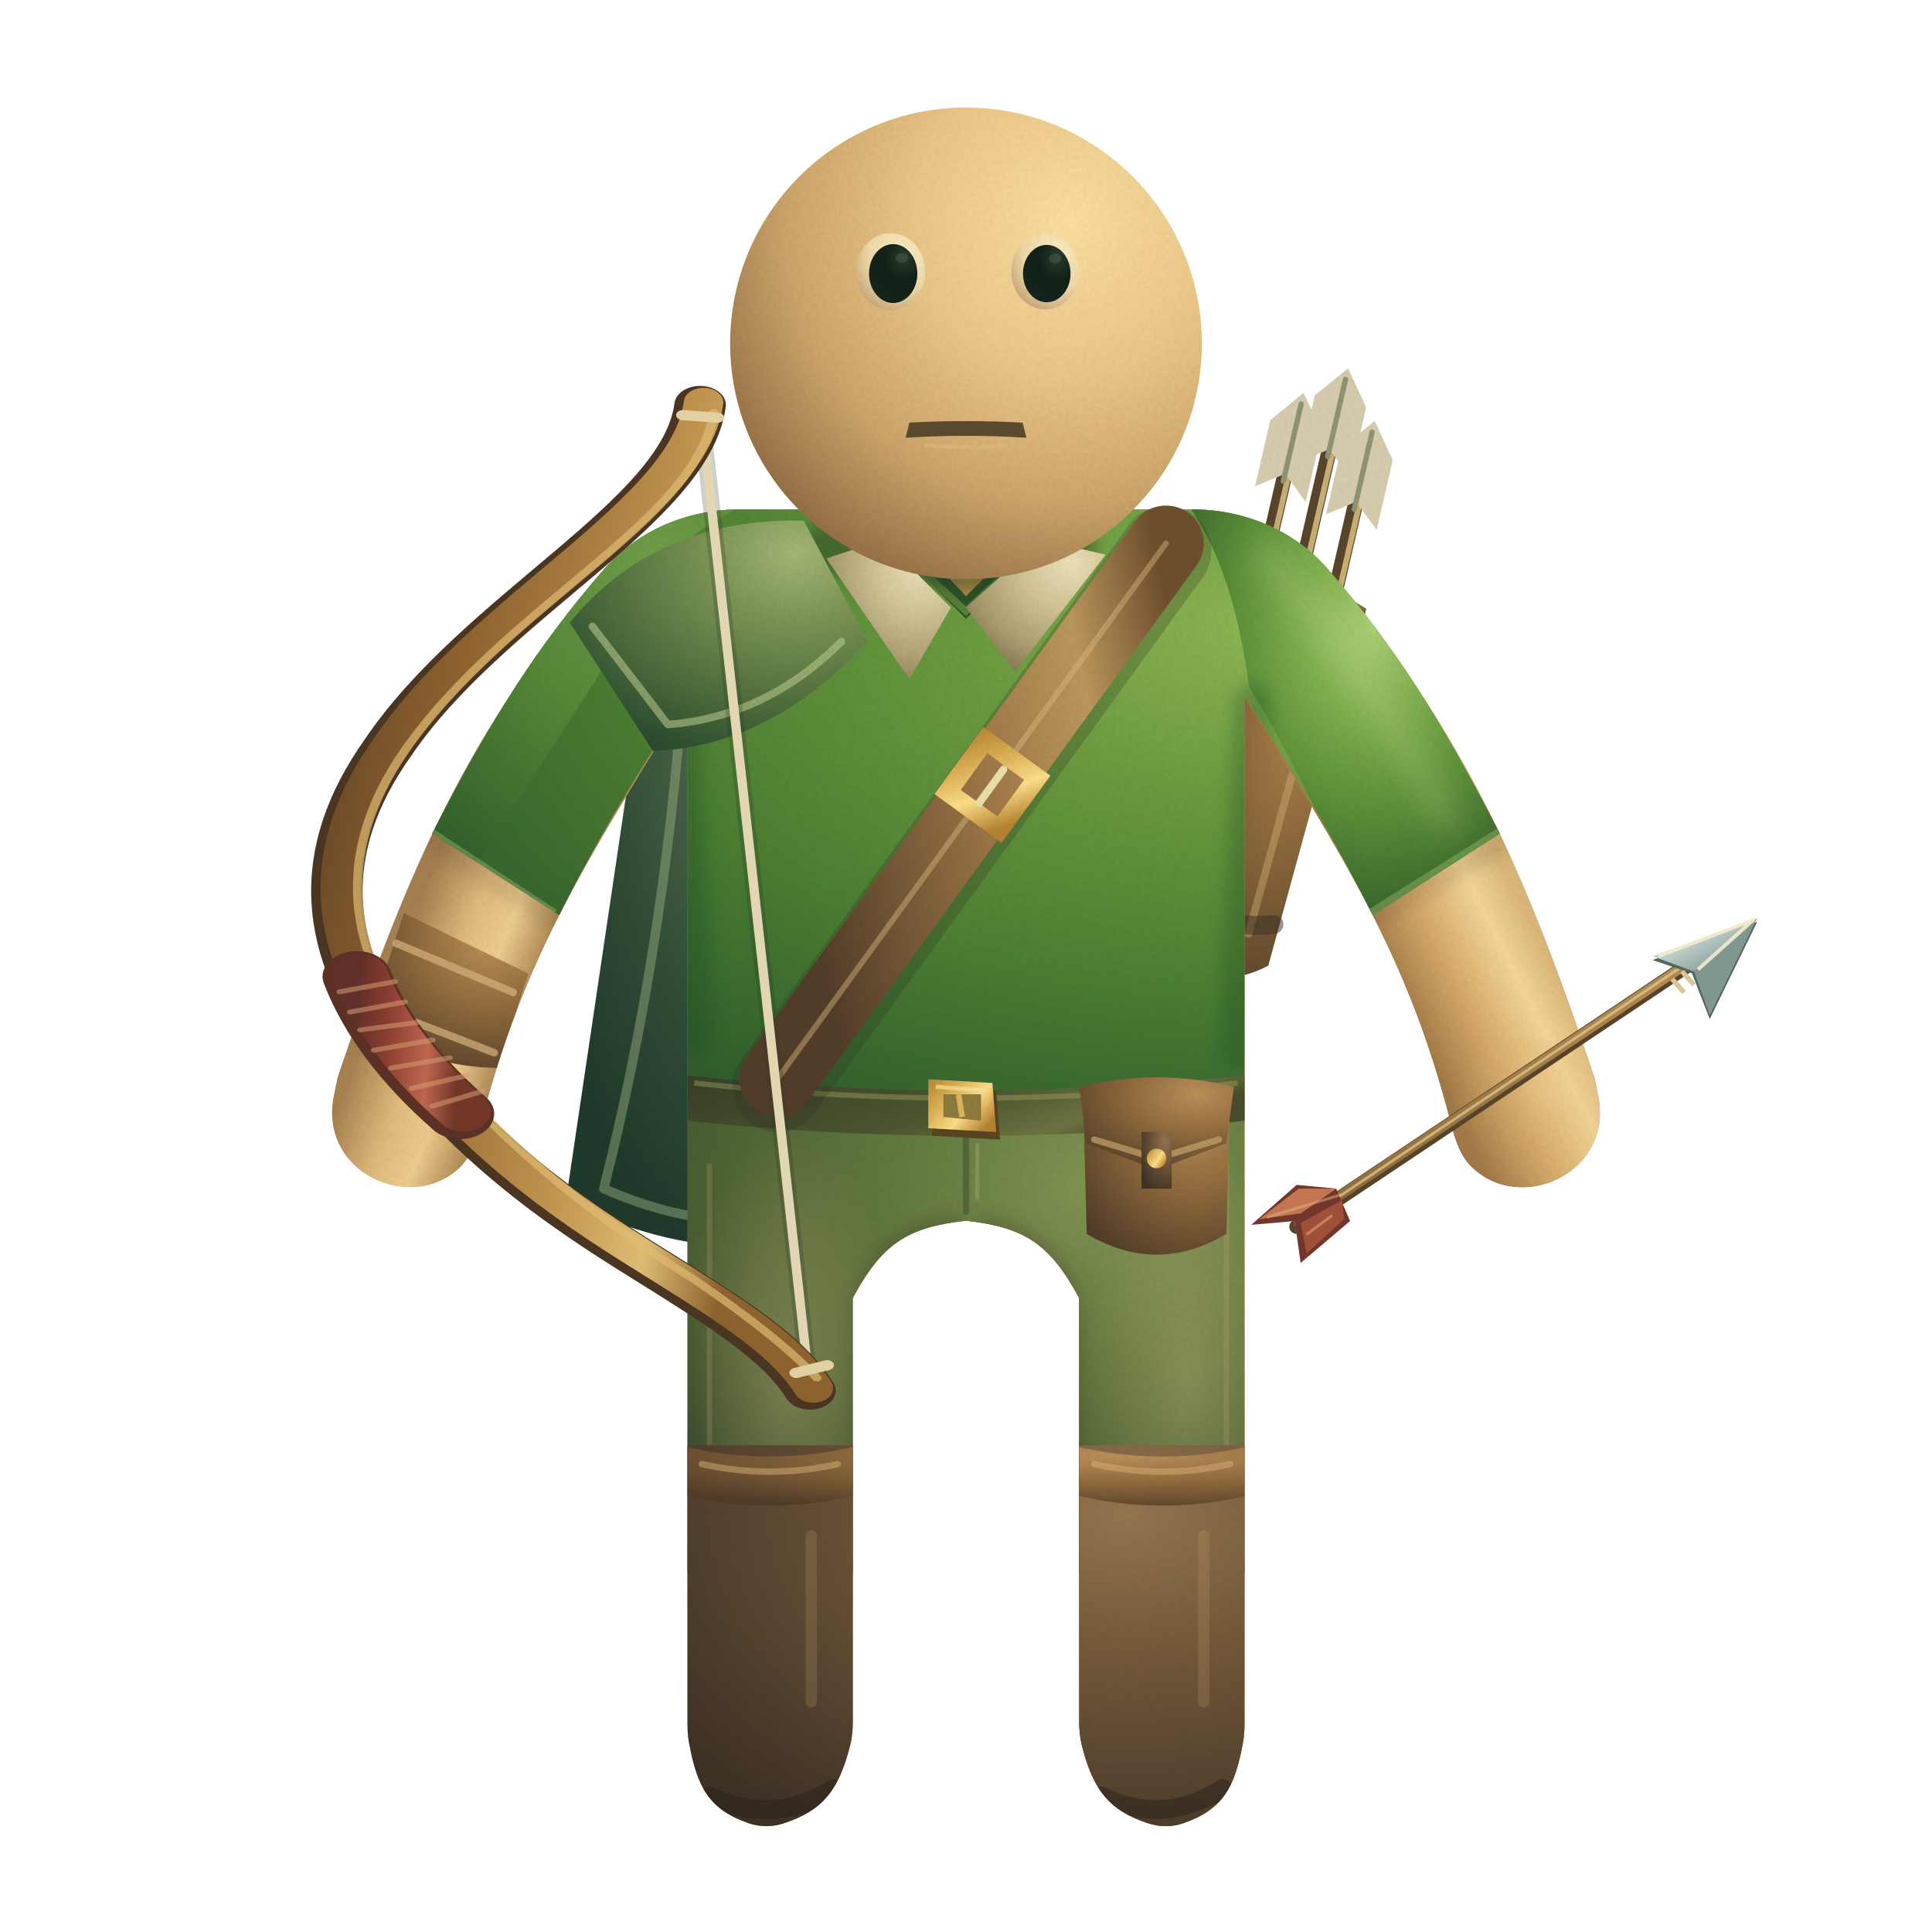
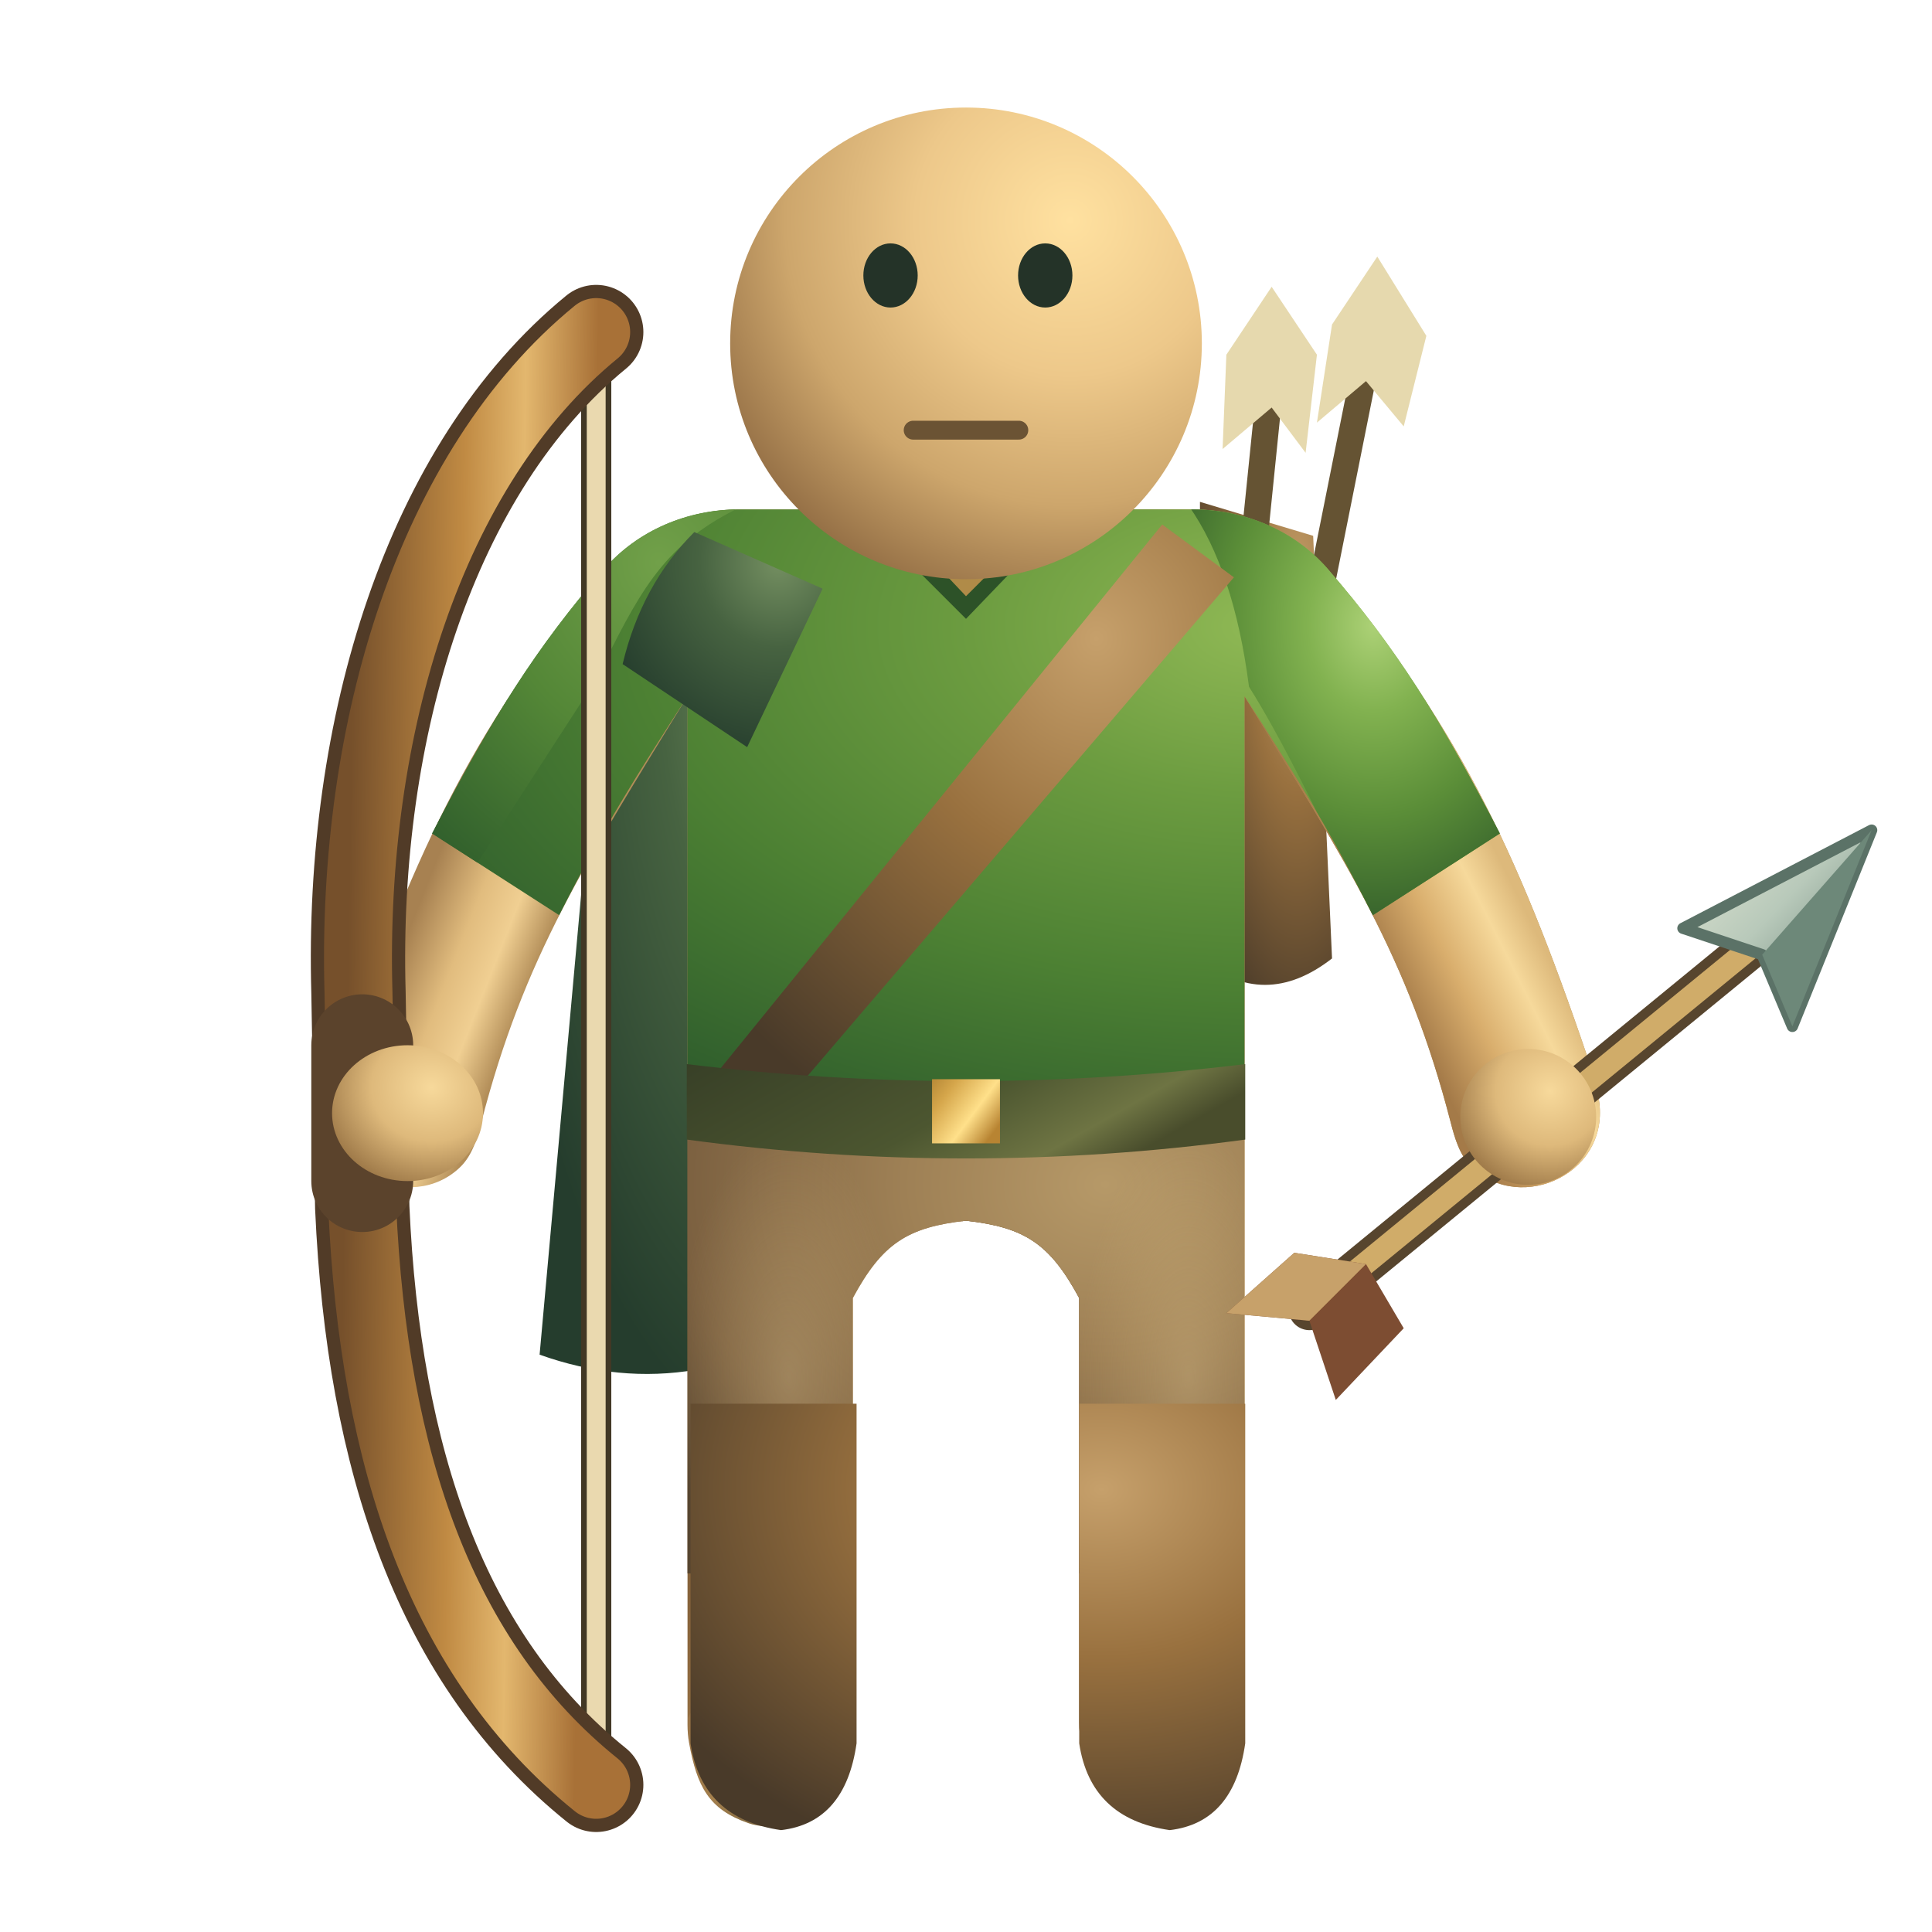
- <svg xmlns="http://www.w3.org/2000/svg" width="512" height="512" viewBox="0 0 512 512" fill="none" role="img" aria-labelledby="hoodless1-archer-title hoodless1-archer-desc">
+ <svg xmlns="http://www.w3.org/2000/svg" width="512" height="512" viewBox="0 0 512 512" fill="none" role="img" aria-labelledby="ar-archer-title ar-archer-desc">
  <defs>
-     <clipPath id="hoodless1-archer-legs-clip">
+     <clipPath id="ar-noob-legs-clip">
      <path d="M256 323.5C240.434 325.233 233.781 329.583 226 344V456.325C226 458.436 225.797 460.549 225.283 462.597C222.276 474.567 217.856 479.893 207.651 483.21C204.636 484.189 201.358 484.193 198.364 483.154C187.762 479.476 184.734 473.419 182.621 461.924C182.325 460.316 182.2 458.678 182.2 457.043V297H329.8V457.043C329.8 458.678 329.675 460.316 329.379 461.924C327.266 473.419 324.238 479.476 313.636 483.154C310.642 484.193 307.364 484.189 304.349 483.21C294.144 479.893 289.724 474.567 286.717 462.597C286.203 460.549 286 458.436 286 456.325V344C278.219 329.583 271.566 325.233 256 323.5Z" />
    </clipPath>
-     <clipPath id="hoodless1-archer-pants-clip">
+     <clipPath id="ar-noob-pants-clip">
      <path d="M256 323.5C240.434 325.233 233.781 329.583 226 344V416.969H182.2V297H329.8V416.969H286V344C278.219 329.583 271.566 325.233 256 323.5Z" />
    </clipPath>
-     <clipPath id="hoodless1-archer-arms-clip">
+     <clipPath id="ar-noob-arms-clip">
      <path d="M89.463 285.549C108.84 227.843 124.176 194.365 159.329 151.904C168.388 140.962 182.046 135 196.251 135L315.749 135C329.954 135 343.612 140.962 352.671 151.904C387.824 194.365 403.16 227.843 422.537 285.549L423.524 290.336C427.726 310.725 403.104 321.952 390.031 309.285C386.874 306.226 385.574 301.815 384.476 297.559C373.115 253.505 356.981 228.883 329.8 184.5V297H182.2V184.5C155.019 228.883 138.885 253.505 127.524 297.559C126.426 301.815 125.126 306.226 121.969 309.285C108.896 321.952 84.274 310.725 88.476 290.336L89.463 285.549Z" />
    </clipPath>
-     <clipPath id="hoodless1-archer-shirt-clip">
+     <clipPath id="ar-noob-shirt-clip">
      <path d="M182.2 297V184.5C168.218 206.247 160.408 218.458 148.186 242.53L114.525 220.882C130.53 189.977 142.073 171.65 160.05 150.859C169.009 140.498 182.254 135 195.951 135L316.049 135C329.746 135 342.991 140.498 351.95 150.859C369.927 171.65 381.47 189.977 397.475 220.882L363.814 242.53C351.592 218.458 343.782 206.247 329.8 184.5V297H256H182.2Z" />
    </clipPath>
-     <radialGradient id="hoodless1-archer-skin" cx="72%" cy="24%" r="86%">
+     <radialGradient id="ar-noob-skin" cx="72%" cy="24%" r="86%">
      <stop stop-color="#ffe1a0" />
      <stop offset=".38" stop-color="#edc88a" />
      <stop offset=".7" stop-color="#cda66c" />
      <stop offset="1" stop-color="#916c43" />
    </radialGradient>
-     <linearGradient id="hoodless1-archer-left-arm" gradientUnits="userSpaceOnUse" x1="105" y1="255" x2="138" y2="268">
+     <radialGradient id="ar-noob-palm" cx="66%" cy="31%" r="80%">
+       <stop stop-color="#f7d99b" />
+       <stop offset=".5" stop-color="#deb97b" />
+       <stop offset="1" stop-color="#967142" />
+     </radialGradient>
+     <linearGradient id="ar-noob-left-arm" gradientUnits="userSpaceOnUse" x1="105" y1="255" x2="138" y2="268">
      <stop stop-color="#a78151" />
      <stop offset=".4" stop-color="#e1bc7e" />
      <stop offset=".69" stop-color="#f0cf92" />
      <stop offset="1" stop-color="#b28d58" />
    </linearGradient>
-     <linearGradient id="hoodless1-archer-right-arm" gradientUnits="userSpaceOnUse" x1="373" y1="269" x2="409" y2="251">
+     <linearGradient id="ar-noob-right-arm" gradientUnits="userSpaceOnUse" x1="373" y1="269" x2="409" y2="251">
      <stop stop-color="#a47a48" />
      <stop offset=".4" stop-color="#d9ae6d" />
      <stop offset=".76" stop-color="#f6d99b" />
      <stop offset="1" stop-color="#ddb97b" />
    </linearGradient>
-     <radialGradient id="hoodless1-archer-shirt-paint" cx="78%" cy="19%" r="99%">
+     <radialGradient id="ar-noob-shirt-paint" cx="78%" cy="19%" r="99%">
      <stop stop-color="#90b955" />
      <stop offset=".28" stop-color="#6c9c40" />
      <stop offset=".6" stop-color="#4c8033" />
      <stop offset="1" stop-color="#28552b" />
    </radialGradient>
-     <radialGradient id="hoodless1-archer-sleeve-left" cx="76%" cy="15%" r="110%">
+     <radialGradient id="ar-noob-sleeve-left" cx="76%" cy="15%" r="110%">
      <stop stop-color="#71a049" />
      <stop offset=".46" stop-color="#548737" />
      <stop offset="1" stop-color="#2d5b2b" />
    </radialGradient>
-     <radialGradient id="hoodless1-archer-sleeve-right" cx="57%" cy="29%" r="75%">
+     <radialGradient id="ar-noob-sleeve-right" cx="57%" cy="29%" r="75%">
      <stop stop-color="#acd176" />
      <stop offset=".27" stop-color="#82b250" />
      <stop offset=".6" stop-color="#5b8e38" />
      <stop offset="1" stop-color="#305b2a" />
    </radialGradient>
-     <radialGradient id="hoodless1-archer-pants-paint" cx="75%" cy="14%" r="101%">
-       <stop stop-color="#829755" />
-       <stop offset=".36" stop-color="#657b40" />
-       <stop offset=".76" stop-color="#495e32" />
-       <stop offset="1" stop-color="#30432a" />
+     <radialGradient id="ar-noob-pants-paint" cx="75%" cy="14%" r="101%">
+       <stop stop-color="#b69968" />
+       <stop offset=".36" stop-color="#9e8055" />
+       <stop offset=".76" stop-color="#7b6040" />
+       <stop offset="1" stop-color="#56452f" />
    </radialGradient>
-     <radialGradient id="hoodless1-archer-cloth-light">
+     <radialGradient id="ar-noob-cloth-light">
      <stop stop-color="#ead19a" stop-opacity=".29" />
      <stop offset=".55" stop-color="#dfc187" stop-opacity=".15" />
      <stop offset="1" stop-color="#d7b780" stop-opacity="0" />
    </radialGradient>
-     <linearGradient id="hoodless1-archer-boot-left" gradientUnits="userSpaceOnUse" x1="181" y1="440" x2="228" y2="445">
+     <linearGradient id="ar-noob-boot-left" gradientUnits="userSpaceOnUse" x1="181" y1="440" x2="228" y2="445">
      <stop stop-color="#86623a" />
      <stop offset=".35" stop-color="#c2995c" />
      <stop offset=".68" stop-color="#e0b976" />
      <stop offset="1" stop-color="#957044" />
    </linearGradient>
-     <linearGradient id="hoodless1-archer-boot-right" gradientUnits="userSpaceOnUse" x1="284" y1="440" x2="332" y2="445">
+     <linearGradient id="ar-noob-boot-right" gradientUnits="userSpaceOnUse" x1="284" y1="440" x2="332" y2="445">
      <stop stop-color="#795c36" />
      <stop offset=".35" stop-color="#b89054" />
      <stop offset=".74" stop-color="#edc784" />
      <stop offset="1" stop-color="#ae884e" />
    </linearGradient>
-     <linearGradient id="hoodless1-archer-sole-shadow" gradientUnits="userSpaceOnUse" x1="0" y1="462" x2="0" y2="485">
+     <linearGradient id="ar-noob-sole-shadow" gradientUnits="userSpaceOnUse" x1="0" y1="462" x2="0" y2="485">
      <stop stop-color="#493a24" stop-opacity="0" />
      <stop offset=".64" stop-color="#493a24" stop-opacity=".14" />
      <stop offset="1" stop-color="#493a24" stop-opacity=".66" />
    </linearGradient>
-     <radialGradient id="hoodless1-archer-boot-toe" cx="64%" cy="33%" r="68%">
+     <radialGradient id="ar-noob-boot-toe" cx="64%" cy="33%" r="68%">
      <stop stop-color="#f5d294" stop-opacity=".75" />
      <stop offset=".44" stop-color="#e4bd78" stop-opacity=".4" />
      <stop offset="1" stop-color="#d9b073" stop-opacity="0" />
    </radialGradient>
-     <linearGradient id="hoodless1-archer-belt-paint" x1="0" y1="0" x2="1" y2=".3">
+     <linearGradient id="ar-noob-belt-paint" x1="0" y1="0" x2="1" y2=".3">
      <stop stop-color="#384027" />
      <stop offset=".57" stop-color="#4c5630" />
      <stop offset=".85" stop-color="#6e7443" />
      <stop offset="1" stop-color="#494d2c" />
    </linearGradient>
-     <linearGradient id="hoodless1-archer-buckle-paint" x1="0" y1="0" x2="1" y2=".7">
+     <linearGradient id="ar-noob-buckle-paint" x1="0" y1="0" x2="1" y2=".7">
      <stop stop-color="#b78937" />
      <stop offset=".25" stop-color="#d5a64b" />
      <stop offset=".66" stop-color="#ffe08a" />
      <stop offset="1" stop-color="#b88432" />
    </linearGradient>
-     <radialGradient id="hoodless1-archer-eye-rim" cx="66%" cy="28%" r="80%">
-       <stop stop-color="#fff0c5" />
-       <stop offset=".6" stop-color="#f1dbaa" />
-       <stop offset="1" stop-color="#c7a777" />
+     <radialGradient id="ar-archer-leather" cx="74%" cy="20%" r="94%">
+       <stop stop-color="#c6a06b" />
+       <stop offset=".42" stop-color="#99713f" />
+       <stop offset="1" stop-color="#493a29" />
    </radialGradient>
-     <radialGradient id="hoodless1-archer-eye-paint" cx="72%" cy="22%" r="85%">
-       <stop stop-color="#2e3c2e" />
-       <stop offset=".47" stop-color="#122217" />
-       <stop offset="1" stop-color="#17251b" />
+     <radialGradient id="ar-archer-cape" cx="78%" cy="14%" r="94%">
+       <stop stop-color="#748f61" />
+       <stop offset=".42" stop-color="#476341" />
+       <stop offset="1" stop-color="#253d2d" />
    </radialGradient>
-     <filter id="hoodless1-archer-soft" x="-.3" y="-.3" width="1.6" height="1.6">
-       <feGaussianBlur stdDeviation="2" />
-     </filter>
-     <filter id="hoodless1-archer-light-soft" x="-.6" y="-.6" width="2.2" height="2.2">
-       <feGaussianBlur stdDeviation="4" />
-     </filter>
-     <filter id="hoodless1-archer-painted" x="-.02" y="-.02" width="1.04" height="1.04" color-interpolation-filters="sRGB">
-       <feTurbulence type="fractalNoise" baseFrequency=".9" numOctaves="3" seed="17" result="noise" />
-       <feColorMatrix in="noise" type="matrix" values="0 0 0 0 .23 0 0 0 0 .19 0 0 0 0 .11 0 0 0 .065 0" result="grain" />
-       <feComposite in="grain" in2="SourceGraphic" operator="in" result="clippedGrain" />
-       <feBlend in="SourceGraphic" in2="clippedGrain" mode="multiply" />
-     </filter>
-     <linearGradient id="hoodless1-archer-gear-bowWood" x1="0" y1="0" x2="1" y2=".4">
-       <stop stop-color="#593e25" />
-       <stop offset=".3" stop-color="#8b602e" />
-       <stop offset=".65" stop-color="#be914d" />
-       <stop offset=".85" stop-color="#ddbb73" />
-       <stop offset="1" stop-color="#8c632e" />
+     <linearGradient id="ar-archer-bow" x1="0" y1="0" x2="1" y2=".1">
+       <stop stop-color="#76502b" />
+       <stop offset=".45" stop-color="#c08a43" />
+       <stop offset=".7" stop-color="#e3b76e" />
+       <stop offset="1" stop-color="#a87137" />
    </linearGradient>
-     <linearGradient id="hoodless1-archer-gear-redLeather" x1="0" y1="0" x2="1" y2=".1">
-       <stop stop-color="#62302a" />
-       <stop offset=".3" stop-color="#8a3d30" />
-       <stop offset=".7" stop-color="#bd6650" />
-       <stop offset="1" stop-color="#73372a" />
+     <linearGradient id="ar-archer-metal" x1="0" y1="0" x2="1" y2="1">
+       <stop stop-color="#e4e8d5" />
+       <stop offset=".45" stop-color="#b8c9ba" />
+       <stop offset="1" stop-color="#536d64" />
    </linearGradient>
-     <linearGradient id="hoodless1-archer-gear-arrowWood" x1="0" y1="0" x2=".6" y2="1">
-       <stop stop-color="#e4c481" />
-       <stop offset=".45" stop-color="#b28b4f" />
-       <stop offset="1" stop-color="#624829" />
-     </linearGradient>
-     <linearGradient id="hoodless1-archer-gear-arrowMetal" x1="0" y1="0" x2="1" y2="1">
-       <stop stop-color="#e7ecdc" />
-       <stop offset=".45" stop-color="#bacac6" />
-       <stop offset="1" stop-color="#677f7b" />
-     </linearGradient>
-     <radialGradient id="hoodless1-detail-leather" cx="76%" cy="18%" r="97%">
-       <stop stop-color="#bc915b" />
-       <stop offset=".4" stop-color="#977040" />
-       <stop offset="1" stop-color="#513d29" />
-     </radialGradient>
-     <linearGradient id="hoodless1-detail-strap" x1="0" y1=".4" x2="1" y2=".1">
-       <stop stop-color="#533e2a" />
-       <stop offset=".5" stop-color="#a27b49" />
-       <stop offset=".76" stop-color="#bd995f" />
-       <stop offset="1" stop-color="#70502e" />
-     </linearGradient>
-     <radialGradient id="hoodless1-detail-dark-leather" cx="78%" cy="17%" r="96%">
-       <stop stop-color="#967751" />
-       <stop offset=".4" stop-color="#72583a" />
-       <stop offset="1" stop-color="#3f3327" />
-     </radialGradient>
-     <radialGradient id="hoodless1-detail-moss" cx="76%" cy="14%" r="94%">
-       <stop stop-color="#a4b978" />
-       <stop offset=".3" stop-color="#7f9757" />
-       <stop offset=".7" stop-color="#506f3e" />
-       <stop offset="1" stop-color="#2c4e30" />
-     </radialGradient>
-     <radialGradient id="hoodless1-detail-pine" cx="76%" cy="14%" r="94%">
-       <stop stop-color="#83967a" />
-       <stop offset=".3" stop-color="#526e50" />
-       <stop offset=".7" stop-color="#314d37" />
-       <stop offset="1" stop-color="#203b2c" />
-     </radialGradient>
-     <radialGradient id="hoodless1-detail-linen" cx="75%" cy="18%" r="98%">
-       <stop stop-color="#eee3bb" />
-       <stop offset=".35" stop-color="#d4c699" />
-       <stop offset=".72" stop-color="#ac9e72" />
-       <stop offset="1" stop-color="#796d4a" />
-     </radialGradient>
  </defs>
-   <g id="hoodless1-archer-character" filter="url(#hoodless1-archer-painted)">
-     <g id="hoodless1-detail-back-gear">
-       <path d="M195 143 Q174 161 169 190 L150 318 Q193 340 233 323 L234 151Z" fill="url(#hoodless1-detail-pine)" />
-       <path d="M181 182 Q176 252 160 315 Q189 328 221 322" fill="none" stroke="#a0b585" stroke-width="2.5" stroke-linecap="round" stroke-linejoin="round" opacity=".45" />
-       <g id="hoodless1-detail-quiver" transform="translate(326 153) rotate(13)">
-         <path d="M8 -46 L8 65" fill="none" stroke="#59452c" stroke-width="4" stroke-linecap="round" stroke-linejoin="round" />
-         <path d="M9 -45 L9 64" fill="none" stroke="#ccb078" stroke-width="1.5" stroke-linecap="round" stroke-linejoin="round" />
-         <path d="M8 -52 L1 -43 L1 -25 L8 -30 L15 -24 L15 -43Z" fill="#d8ceb0" />
-         <path d="M8 -49 L8 -28" fill="none" stroke="#8f9678" stroke-width="1.4" stroke-linecap="round" stroke-linejoin="round" />
-         <path d="M18 -55 L18 65" fill="none" stroke="#59452c" stroke-width="4" stroke-linecap="round" stroke-linejoin="round" />
-         <path d="M19 -54 L19 64" fill="none" stroke="#ccb078" stroke-width="1.5" stroke-linecap="round" stroke-linejoin="round" />
-         <path d="M18 -61 L11 -52 L11 -34 L18 -39 L25 -33 L25 -52Z" fill="#d8ceb0" />
-         <path d="M18 -58 L18 -37" fill="none" stroke="#8f9678" stroke-width="1.4" stroke-linecap="round" stroke-linejoin="round" />
-         <path d="M28 -43 L28 65" fill="none" stroke="#59452c" stroke-width="4" stroke-linecap="round" stroke-linejoin="round" />
-         <path d="M29 -42 L29 64" fill="none" stroke="#ccb078" stroke-width="1.5" stroke-linecap="round" stroke-linejoin="round" />
-         <path d="M28 -49 L21 -40 L21 -22 L28 -27 L35 -21 L35 -40Z" fill="#d8ceb0" />
-         <path d="M28 -46 L28 -25" fill="none" stroke="#8f9678" stroke-width="1.4" stroke-linecap="round" stroke-linejoin="round" />
-         <path d="M0 0 Q18 -7 37 0 L33 98 Q19 110 5 98Z" fill="url(#hoodless1-detail-leather)" />
-         <path d="M0 0 Q18 -6 37 0 L37 13 Q18 7 0 13Z" fill="url(#hoodless1-detail-dark-leather)" />
-         <path d="M4 3 Q19 -1 34 3" fill="none" stroke="#d0b178" stroke-width="2" stroke-linecap="round" stroke-linejoin="round" opacity=".75" />
-         <path d="M29 18 L26 91" fill="none" stroke="#e0bd7e" stroke-width="2" stroke-linecap="round" stroke-linejoin="round" opacity=".38" />
-         <path d="M6 85 Q18 92 32 87" fill="none" stroke="#382e24" stroke-width="5" stroke-linecap="round" stroke-linejoin="round" opacity=".5" />
-       </g>
+   <g id="ar-cape-and-quiver">
+     <path d="M184 139 Q153 165 156 215 L143 359 Q185 374 225 345 L225 146Z" fill="url(#ar-archer-cape)" />
+     <path d="M318 133 L348 142 L353 254 Q335 268 318 254Z" fill="url(#ar-archer-leather)" />
+     <path d="M331 157 L337 98 M350 156 L363 91" stroke="#655333" stroke-width="7" stroke-linecap="round" />
+     <path d="M337 76 L325 94 L324 119 L337 108 L346 120 L349 94Z M365 68 L353 86 L349 112 L362 101 L372 113 L378 89Z" fill="#e6d9ae" />
+   </g>
+   <g id="ar-unit-body">
+     <g id="ar-noob-boots" clip-path="url(#ar-noob-legs-clip)">
+       <path id="ar-noob-original-legs-silhouette" d="M256 323.5C240.434 325.233 233.781 329.583 226 344V456.325C226 458.436 225.797 460.549 225.283 462.597C222.276 474.567 217.856 479.893 207.651 483.21C204.636 484.189 201.358 484.193 198.364 483.154C187.762 479.476 184.734 473.419 182.621 461.924C182.325 460.316 182.2 458.678 182.2 457.043V297H329.8V457.043C329.8 458.678 329.675 460.316 329.379 461.924C327.266 473.419 324.238 479.476 313.636 483.154C310.642 484.193 307.364 484.189 304.349 483.21C294.144 479.893 289.724 474.567 286.717 462.597C286.203 460.549 286 458.436 286 456.325V344C278.219 329.583 271.566 325.233 256 323.5Z" fill="url(#ar-noob-boot-left)" />
+       <path d="M255 295 H332 V486 H255Z" fill="url(#ar-noob-boot-right)" />
+       <ellipse cx="205" cy="465" rx="25" ry="23" fill="url(#ar-noob-boot-toe)" />
+       <ellipse cx="309" cy="465" rx="25" ry="23" fill="url(#ar-noob-boot-toe)" />
+       <path d="M180 452 H334 V486 H180Z" fill="url(#ar-noob-sole-shadow)" />
    </g>
-     <g id="hoodless1-archer-boots" clip-path="url(#hoodless1-archer-legs-clip)">
-       <path id="hoodless1-archer-original-legs-silhouette" d="M256 323.5C240.434 325.233 233.781 329.583 226 344V456.325C226 458.436 225.797 460.549 225.283 462.597C222.276 474.567 217.856 479.893 207.651 483.21C204.636 484.189 201.358 484.193 198.364 483.154C187.762 479.476 184.734 473.419 182.621 461.924C182.325 460.316 182.2 458.678 182.2 457.043V297H329.8V457.043C329.8 458.678 329.675 460.316 329.379 461.924C327.266 473.419 324.238 479.476 313.636 483.154C310.642 484.193 307.364 484.189 304.349 483.21C294.144 479.893 289.724 474.567 286.717 462.597C286.203 460.549 286 458.436 286 456.325V344C278.219 329.583 271.566 325.233 256 323.5Z" fill="url(#hoodless1-archer-boot-left)" />
-       <path d="M255 295 H332 V486 H255Z" fill="url(#hoodless1-archer-boot-right)" />
-       <path d="M182 417 H226 V427 Q205 431 182 426Z M286 417 H330 V427 Q307 431 286 426Z" fill="#7e623c" opacity=".4" />
-       <path d="M185 424 Q205 428 223 424 M289 424 Q307 428 327 424" fill="none" stroke="#edc992" stroke-width="1.1" opacity=".28" />
-       <ellipse cx="205" cy="465" rx="25" ry="23" fill="url(#hoodless1-archer-boot-toe)" />
-       <ellipse cx="309" cy="465" rx="25" ry="23" fill="url(#hoodless1-archer-boot-toe)" />
-       <path d="M180 452 H334 V486 H180Z" fill="url(#hoodless1-archer-sole-shadow)" />
+     <g id="ar-noob-pants" clip-path="url(#ar-noob-pants-clip)">
+       <path id="ar-noob-original-pants-silhouette" d="M256 323.5C240.434 325.233 233.781 329.583 226 344V416.969H182.2V297H329.8V416.969H286V344C278.219 329.583 271.566 325.233 256 323.5Z" fill="url(#ar-noob-pants-paint)" />
+       <ellipse cx="209" cy="365" rx="30" ry="66" fill="url(#ar-noob-cloth-light)" />
+       <ellipse cx="315" cy="365" rx="29" ry="66" fill="url(#ar-noob-cloth-light)" />
    </g>
-     <g id="hoodless1-archer-pants" clip-path="url(#hoodless1-archer-pants-clip)">
-       <path id="hoodless1-archer-original-pants-silhouette" d="M256 323.5C240.434 325.233 233.781 329.583 226 344V416.969H182.2V297H329.8V416.969H286V344C278.219 329.583 271.566 325.233 256 323.5Z" fill="url(#hoodless1-archer-pants-paint)" />
-       <ellipse cx="209" cy="365" rx="30" ry="66" fill="url(#hoodless1-archer-cloth-light)" />
-       <ellipse cx="315" cy="365" rx="29" ry="66" fill="url(#hoodless1-archer-cloth-light)" />
-       <path d="M255 325 Q234 327 229 346 L229 415 M259 325 Q280 329 283 346 L283 416" fill="none" stroke="#3f3527" stroke-width="7" opacity=".27" filter="url(#hoodless1-archer-soft)" />
-       <path d="M256 302 L256 321" fill="none" stroke="#35462a" stroke-width="1.7" stroke-linecap="round" opacity=".45" />
-       <path d="M259 303 L259 318" fill="none" stroke="#dac193" stroke-width="1.1" opacity=".24" />
-       <path d="M188 309 L188 403 M325 309 L325 403" fill="none" stroke="#c5a876" stroke-width="1.4" stroke-linecap="round" opacity=".23" />
-       <path d="M182 415 H226 M286 415 H330" fill="none" stroke="#35462a" stroke-width="2.4" opacity=".55" />
-       <path d="M185 412 H223 M289 412 H327" fill="none" stroke="#d0ae7c" stroke-width="1.1" opacity=".23" />
+     <g id="ar-noob-arms" clip-path="url(#ar-noob-arms-clip)">
+       <path id="ar-noob-original-arms-silhouette" d="M89.463 285.549C108.84 227.843 124.176 194.365 159.329 151.904C168.388 140.962 182.046 135 196.251 135L315.749 135C329.954 135 343.612 140.962 352.671 151.904C387.824 194.365 403.16 227.843 422.537 285.549L423.524 290.336C427.726 310.725 403.104 321.952 390.031 309.285C386.874 306.226 385.574 301.815 384.476 297.559C373.115 253.505 356.981 228.883 329.8 184.5V297H182.2V184.5C155.019 228.883 138.885 253.505 127.524 297.559C126.426 301.815 125.126 306.226 121.969 309.285C108.896 321.952 84.274 310.725 88.476 290.336L89.463 285.549Z" fill="url(#ar-noob-left-arm)" />
+       <path d="M256 130 H428 V320 H256Z" fill="url(#ar-noob-right-arm)" />
    </g>
-     <g id="hoodless1-archer-arms" clip-path="url(#hoodless1-archer-arms-clip)">
-       <path id="hoodless1-archer-original-arms-silhouette" d="M89.463 285.549C108.84 227.843 124.176 194.365 159.329 151.904C168.388 140.962 182.046 135 196.251 135L315.749 135C329.954 135 343.612 140.962 352.671 151.904C387.824 194.365 403.16 227.843 422.537 285.549L423.524 290.336C427.726 310.725 403.104 321.952 390.031 309.285C386.874 306.226 385.574 301.815 384.476 297.559C373.115 253.505 356.981 228.883 329.8 184.5V297H182.2V184.5C155.019 228.883 138.885 253.505 127.524 297.559C126.426 301.815 125.126 306.226 121.969 309.285C108.896 321.952 84.274 310.725 88.476 290.336L89.463 285.549Z" fill="url(#hoodless1-archer-left-arm)" />
-       <path d="M256 130 H428 V320 H256Z" fill="url(#hoodless1-archer-right-arm)" />
-       <path d="M110 220 L150 244 M361 244 L404 219" fill="none" stroke="#5e482d" stroke-width="7" opacity=".17" filter="url(#hoodless1-archer-soft)" />
-       <ellipse cx="108" cy="296" rx="21" ry="21" fill="url(#hoodless1-archer-boot-toe)" opacity=".4" />
-       <ellipse cx="405" cy="296" rx="20" ry="21" fill="url(#hoodless1-archer-boot-toe)" opacity=".42" />
-     </g>
-     <g id="hoodless1-archer-shirt" clip-path="url(#hoodless1-archer-shirt-clip)">
-       <path id="hoodless1-archer-original-shirt-silhouette" d="M182.2 297V184.5C168.218 206.247 160.408 218.458 148.186 242.53L114.525 220.882C130.53 189.977 142.073 171.65 160.05 150.859C169.009 140.498 182.254 135 195.951 135L316.049 135C329.746 135 342.991 140.498 351.95 150.859C369.927 171.65 381.47 189.977 397.475 220.882L363.814 242.53C351.592 218.458 343.782 206.247 329.8 184.5V297H256H182.2Z" fill="url(#hoodless1-archer-shirt-paint)" />
-       <path d="M195 135 C175 145 169 158 158 180 L125 231 L110 227 L134 184 L159 149 Q174 133 195 135Z" fill="url(#hoodless1-archer-sleeve-left)" />
-       <path d="M315 134 Q340 130 358 155 Q380 181 401 223 L363 245 Q343 201 331 182 Q327 151 315 134Z" fill="url(#hoodless1-archer-sleeve-right)" />
-       <path d="M335 147 Q362 176 383 217" fill="none" stroke="#d4e5a0" stroke-width="7" stroke-linecap="round" opacity=".25" filter="url(#hoodless1-archer-light-soft)" />
-       <path d="M180 185 L184 275 M332 186 L328 278" fill="none" stroke="#174523" stroke-width="10" stroke-linecap="round" opacity=".28" filter="url(#hoodless1-archer-soft)" />
-       <path d="M195 188 Q193 238 195 278" fill="none" stroke="#bdd087" stroke-width="6" stroke-linecap="round" opacity=".1" filter="url(#hoodless1-archer-light-soft)" />
-       <path d="M112 219 L147 242 M363 242 L398 220" fill="none" stroke="#a5c273" stroke-width="2" opacity=".4" />
+     <g id="ar-noob-shirt" clip-path="url(#ar-noob-shirt-clip)">
+       <path id="ar-noob-original-shirt-silhouette" d="M182.2 297V184.5C168.218 206.247 160.408 218.458 148.186 242.53L114.525 220.882C130.53 189.977 142.073 171.65 160.05 150.859C169.009 140.498 182.254 135 195.951 135L316.049 135C329.746 135 342.991 140.498 351.95 150.859C369.927 171.65 381.47 189.977 397.475 220.882L363.814 242.53C351.592 218.458 343.782 206.247 329.8 184.5V297H256H182.2Z" fill="url(#ar-noob-shirt-paint)" />
+       <path d="M195 135 C175 145 169 158 158 180 L125 231 L110 227 L134 184 L159 149 Q174 133 195 135Z" fill="url(#ar-noob-sleeve-left)" />
+       <path d="M315 134 Q340 130 358 155 Q380 181 401 223 L363 245 Q343 201 331 182 Q327 151 315 134Z" fill="url(#ar-noob-sleeve-right)" />
      <path d="M230 138 Q255 129 281 138 L256 164Z" fill="#2d5228" />
      <path d="M239 140 Q255 137 273 141 L256 158Z" fill="#b08b48" />
-       <path d="M232 140 L256 162 L278 141" fill="none" stroke="#8bb34e" stroke-width="1.9" opacity=".45" />
-       <ellipse cx="251" cy="145" rx="40" ry="11" fill="#253e24" opacity=".45" filter="url(#hoodless1-archer-soft)" />
-     </g>
-     <g id="hoodless1-archer-belt">
-       <path d="M182.2 285 Q256 293 329.8 285 V297 Q256 305 182.2 297Z" fill="url(#hoodless1-archer-belt-paint)" />
-       <path d="M184 287 Q256 295 328 287" fill="none" stroke="#a1a260" stroke-width="1.4" opacity=".45" />
-       <path d="M247 288 L264 289 L265 302 L247 301Z" fill="#594522" />
-       <path d="M246 286 L263 287 L264 300 L246 299Z" fill="url(#hoodless1-archer-buckle-paint)" />
-       <path d="M250 290 L260 290 L260 297 L250 296Z" fill="#8f7c3e" />
-       <path d="M254 290 L255 296" stroke="#e1b55d" stroke-width="1.5" />
-       <path d="M248 288 L261 289" stroke="#ffe7a0" stroke-width="1.1" opacity=".66" />
-     </g>
-     <g id="hoodless1-detail-clothing-and-gear">
-       <path d="M309 144 L206 286" fill="none" stroke="#2e3023" stroke-width="24" stroke-linecap="round" stroke-linejoin="round" opacity=".25" transform="translate(0 2)" />
-       <path d="M309 144 L206 286" fill="none" stroke="url(#hoodless1-detail-strap)" stroke-width="20" stroke-linecap="round" stroke-linejoin="round" />
-       <path d="M309 144 L206 286" fill="none" stroke="#e0bd82" stroke-width="1.5" stroke-linecap="round" stroke-linejoin="round" opacity=".44" />
-       <path d="M213 138 Q174 137 151 165 L173 199 Q204 198 230 170Z" fill="url(#hoodless1-detail-moss)" />
-       <path d="M157 166 L177 192 Q203 190 223 170" fill="none" stroke="#c2cf91" stroke-width="2" stroke-linecap="round" stroke-linejoin="round" opacity=".55" />
-       <g transform="translate(263 208) rotate(36)">
-         <path d="M-11 -11 H11 V11 H-11Z M-6 -6 V6 H6 V-6Z" fill="url(#hoodless1-archer-buckle-paint)" fill-rule="evenodd" />
-         <path d="M0 -5 V6" fill="none" stroke="#ece1ab" stroke-width="2" stroke-linecap="round" stroke-linejoin="round" />
-       </g>
-       <g id="hoodless1-detail-armguards" clip-path="url(#hoodless1-archer-arms-clip)">
-         <path d="M107 242 L140 258 L132 283 Q115 283 97 273Z" fill="url(#hoodless1-detail-leather)" />
-         <path d="M105 250 L136 263 M100 267 L131 279" fill="none" stroke="#dab780" stroke-width="2" stroke-linecap="round" stroke-linejoin="round" opacity=".7" />
-       </g>
-       <path d="M287 290 Q306.5 285 326 290 L325 327 Q306.5 338 288 327Z" fill="url(#hoodless1-detail-leather)" />
-       <path d="M286 288 Q306.5 283 327 288 L325 303 L306.5 310 L288 303Z" fill="url(#hoodless1-detail-leather)" />
-       <path d="M290 302 L306.5 307 L323 302" fill="none" stroke="#d0ac73" stroke-width="1.7" stroke-linecap="round" stroke-linejoin="round" opacity=".65" />
-       <path d="M302.5 300 H310.5 V315 H302.5Z" fill="url(#hoodless1-detail-dark-leather)" />
-       <circle cx="306.5" cy="307" r="2.6" fill="url(#hoodless1-archer-buckle-paint)" />
-       <g id="hoodless1-detail-boots" clip-path="url(#hoodless1-archer-legs-clip)">
-         <path d="M180 383 H228 V488 H180Z M284 383 H332 V488 H284Z" fill="url(#hoodless1-detail-dark-leather)" />
-         <path d="M180 383 Q204 389 228 383 V396 Q204 402 180 396Z M284 383 Q308 389 332 383 V396 Q308 402 284 396Z" fill="url(#hoodless1-detail-leather)" />
-         <path d="M186 388 Q204 392 222 388 M290 388 Q308 392 326 388" fill="none" stroke="#d9b37c" stroke-width="1.7" stroke-linecap="round" stroke-linejoin="round" opacity=".5" />
-         <path d="M215 407 L215 451 M319 407 L319 451" fill="none" stroke="#d0af7b" stroke-width="3" stroke-linecap="round" stroke-linejoin="round" opacity=".19" />
-         <path d="M188 476 Q205 484 221 474 M292 476 Q308 484 324 474" fill="none" stroke="#251e19" stroke-width="5" stroke-linecap="round" stroke-linejoin="round" opacity=".45" />
-       </g>
-       <path d="M234 143 L252 161 L241 180 L219 148Z" fill="url(#hoodless1-detail-linen)" />
-       <path d="M276 143 L256 161 L269 178 L293 147Z" fill="url(#hoodless1-detail-linen)" />
-     </g>
-     <g id="hoodless1-archer-head">
-       <circle id="hoodless1-archer-original-head-silhouette" cx="256" cy="91" r="62.5" fill="url(#hoodless1-archer-skin)" />
-       <ellipse cx="236" cy="72" rx="9.2" ry="10.2" fill="url(#hoodless1-archer-eye-rim)" />
-       <ellipse cx="277" cy="72" rx="9" ry="10" fill="url(#hoodless1-archer-eye-rim)" />
-       <ellipse cx="236.7" cy="72.5" rx="6.4" ry="7.8" fill="url(#hoodless1-archer-eye-paint)" />
-       <ellipse cx="277.4" cy="72.5" rx="6.3" ry="7.6" fill="url(#hoodless1-archer-eye-paint)" />
-       <ellipse cx="239" cy="68.4" rx="1.7" ry="1.3" fill="#8a9575" opacity=".2" />
-       <ellipse cx="279.6" cy="68.5" rx="1.6" ry="1.3" fill="#8a9575" opacity=".2" />
-       <path d="M241 112 Q256 111.2 271 112 L272 116 Q256 115 240 116Z" fill="#5c4b2f" />
-       <path d="M245 118 Q256 119 267 118" fill="none" stroke="#eecb89" stroke-width="1" opacity=".3" />
    </g>
  </g>
-   <g id="hoodless1-archer-bow-sized" transform="matrix(1.151411 0 0 1.077173 1.785378 -29.88823)">
-     <g transform="matrix(.79 0 0 .625 64 -2)">
-       <g id="hoodless1-archer-gear-bow">
-         <path d="M121 207 L153 595" fill="none" stroke="#2b3829" stroke-width="5" stroke-opacity=".24" />
-         <path d="M121 207 L153 595" fill="none" stroke="#e2d6b3" stroke-width="2.7" stroke-linecap="round" />
-         <path d="M121 207 C117 249 58 286 30 342 C9 382 10 422 35 464 C62 510 93 534 113 551 C133 568 146 580 153 595" fill="none" stroke="#4a3522" stroke-width="15" stroke-linecap="round" />
-         <path d="M122 206 C118 248 59 285 31 341 C10 381 11 421 36 463 C63 509 94 533 114 550 C134 567 147 579 154 594" fill="none" stroke="url(#hoodless1-archer-gear-bowWood)" stroke-width="11.5" stroke-linecap="round" />
-         <path d="M125 210 C120 253 65 285 35 343 C14 384 18 423 40 459 C66 504 100 535 119 551 Q144 574 155 590" fill="none" stroke="#dfbb73" stroke-width="2.7" stroke-linecap="round" opacity=".68" />
-         <path d="M116 211 L126 212 M149 588 L158 585" fill="none" stroke="#e0d0a2" stroke-width="4" stroke-linecap="round" />
-         <path d="M21 432 Q29 460 51 486" fill="none" stroke="#5b3025" stroke-width="20" stroke-linecap="round" />
-         <path d="M22 431 Q30 459 52 485" fill="none" stroke="url(#hoodless1-archer-gear-redLeather)" stroke-width="16" stroke-linecap="round" />
-         <path d="M16 438 L32 434 M19 446 L35 442 M22 453 L39 450 M26 461 L43 457 M31 468 L48 464 M37 476 L53 471 M43 483 L58 477" fill="none" stroke="#d69b71" stroke-width="1.9" stroke-linecap="round" opacity=".55" />
-       </g>
-     </g>
+   <g id="ar-leather-gear">
+     <path d="M184 141 Q170 155 165 176 L198 198 L218 156Z" fill="url(#ar-archer-cape)" />
+     <path d="M308 139 L327 153 L209 291 L187 288Z" fill="url(#ar-archer-leather)" />
+     <path d="M183 372 H227 V462 Q224 483 207 485 Q186 482 183 462Z M286 372 H330 V462 Q327 483 310 485 Q289 482 286 462Z" fill="url(#ar-archer-leather)" />
  </g>
-   <g id="hoodless1-archer-arrow-sized" transform="matrix(0.9471208 0 0 1.154046 3.708138 -40.3693)">
-     <g transform="matrix(.79 0 0 .625 64 -2)">
-       <g id="hoodless1-archer-gear-arrow" transform="translate(430 470) scale(.7) translate(-430 -470)">
-         <path d="M349 527 L548 389" fill="none" stroke="#58432a" stroke-width="7.5" stroke-linecap="round" />
-         <path d="M350 525 L548 388" fill="none" stroke="url(#hoodless1-archer-gear-arrowWood)" stroke-width="4.9" stroke-linecap="round" />
-         <path d="M352 524 L546 389" fill="none" stroke="#ead298" stroke-width="1.4" stroke-linecap="round" opacity=".65" />
-         <path d="M369 507 L349 505 L326 526 L348 524 L351 546 L376 524Z" fill="#73362c" />
-         <path d="M369 507 L350 507 L330 523 L351 520Z" fill="#c17651" />
-         <path d="M351 525 L354 541 L373 523 L372 513Z" fill="#a04f39" />
-         <path d="M334 522 L372 510 M354 531 L367 521" fill="none" stroke="#e5b080" stroke-width="1.5" opacity=".5" />
-         <path d="M529 387 L582 367 L558 418 L549 394Z" fill="#536760" />
-         <path d="M529 385 L582 365 L550 393Z" fill="url(#hoodless1-archer-gear-arrowMetal)" />
-         <path d="M582 365 L558 416 L550 393Z" fill="#809790" />
-         <path d="M532 385 L580 366 L552 392" fill="none" stroke="#f4ecce" stroke-width="1.9" stroke-linejoin="round" opacity=".9" />
-         <path d="M544 393 L550 400 M539 397 L545 404" fill="none" stroke="#dac598" stroke-width="2.5" />
-       </g>
-     </g>
+   <g id="ar-belt">
+     <path d="M182 282 Q256 291 330 282 V302 Q256 312 182 302Z" fill="url(#ar-noob-belt-paint)" />
+     <path d="M247 286 H265 V303 H247Z" fill="url(#ar-noob-buckle-paint)" />
+   </g>
+   <g id="ar-unit-head">
+     <circle id="ar-noob-original-head-silhouette" cx="256" cy="91" r="62.5" fill="url(#ar-noob-skin)" />
+     <ellipse cx="236" cy="73" rx="7.2" ry="8.5" fill="#243328" />
+     <ellipse cx="277" cy="73" rx="7.2" ry="8.5" fill="#243328" />
+     <path d="M242 114 H270" stroke="#6b5334" stroke-width="5" stroke-linecap="round" />
+   </g>
+   <g id="ar-longbow">
+     <path d="M158 88 L158 473" stroke="#423825" stroke-width="8" stroke-linecap="round" />
+     <path d="M158 88 L158 473" stroke="#ead9af" stroke-width="5" stroke-linecap="round" />
+     <path d="M158 88 C114 124 93 193 95 263 L96 320 C99 387 117 440 158 473" stroke="#513b27" stroke-width="25" stroke-linecap="round" />
+     <path d="M158 88 C114 124 93 193 95 263 L96 320 C99 387 117 440 158 473" stroke="url(#ar-archer-bow)" stroke-width="18" stroke-linecap="round" />
+     <path d="M96 277 L96 313" stroke="#5b432c" stroke-width="27" stroke-linecap="round" />
+     <ellipse cx="108" cy="295" rx="20" ry="18" fill="url(#ar-noob-palm)" />
+   </g>
+   <g id="ar-arrow">
+     <path d="M347 347 L469 247" stroke="#57452e" stroke-width="11" stroke-linecap="round" />
+     <path d="M347 347 L469 247" stroke="#d0ac69" stroke-width="6" stroke-linecap="round" />
+     <path d="M343 332 L325 348 L347 350 L354 371 L372 352 L362 335Z" fill="#7d4d32" />
+     <path d="M343 332 L325 348 L347 350 L362 335Z" fill="#c7a16a" />
+     <path d="M446 246 L496 220 L475 272 L467 253Z" fill="url(#ar-archer-metal)" stroke="#5b7267" stroke-width="3" stroke-linejoin="round" />
+     <path d="M496 220 L475 272 L467 253Z" fill="#6d8879" />
+     <ellipse cx="405" cy="296" rx="18" ry="18" fill="url(#ar-noob-palm)" />
  </g>
</svg>
